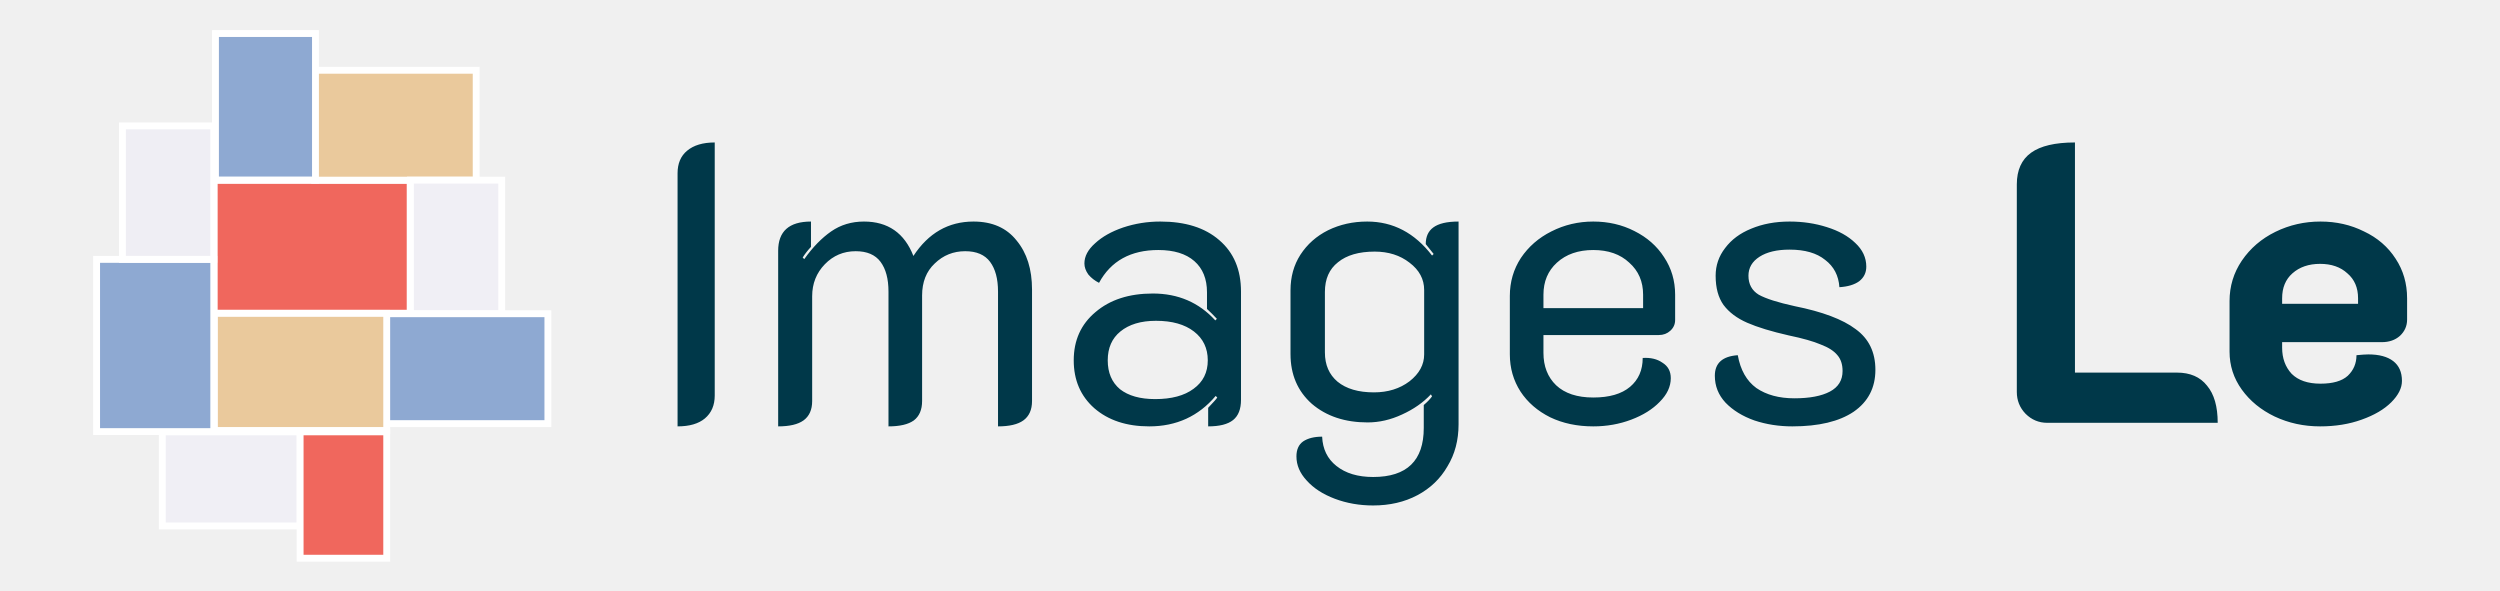
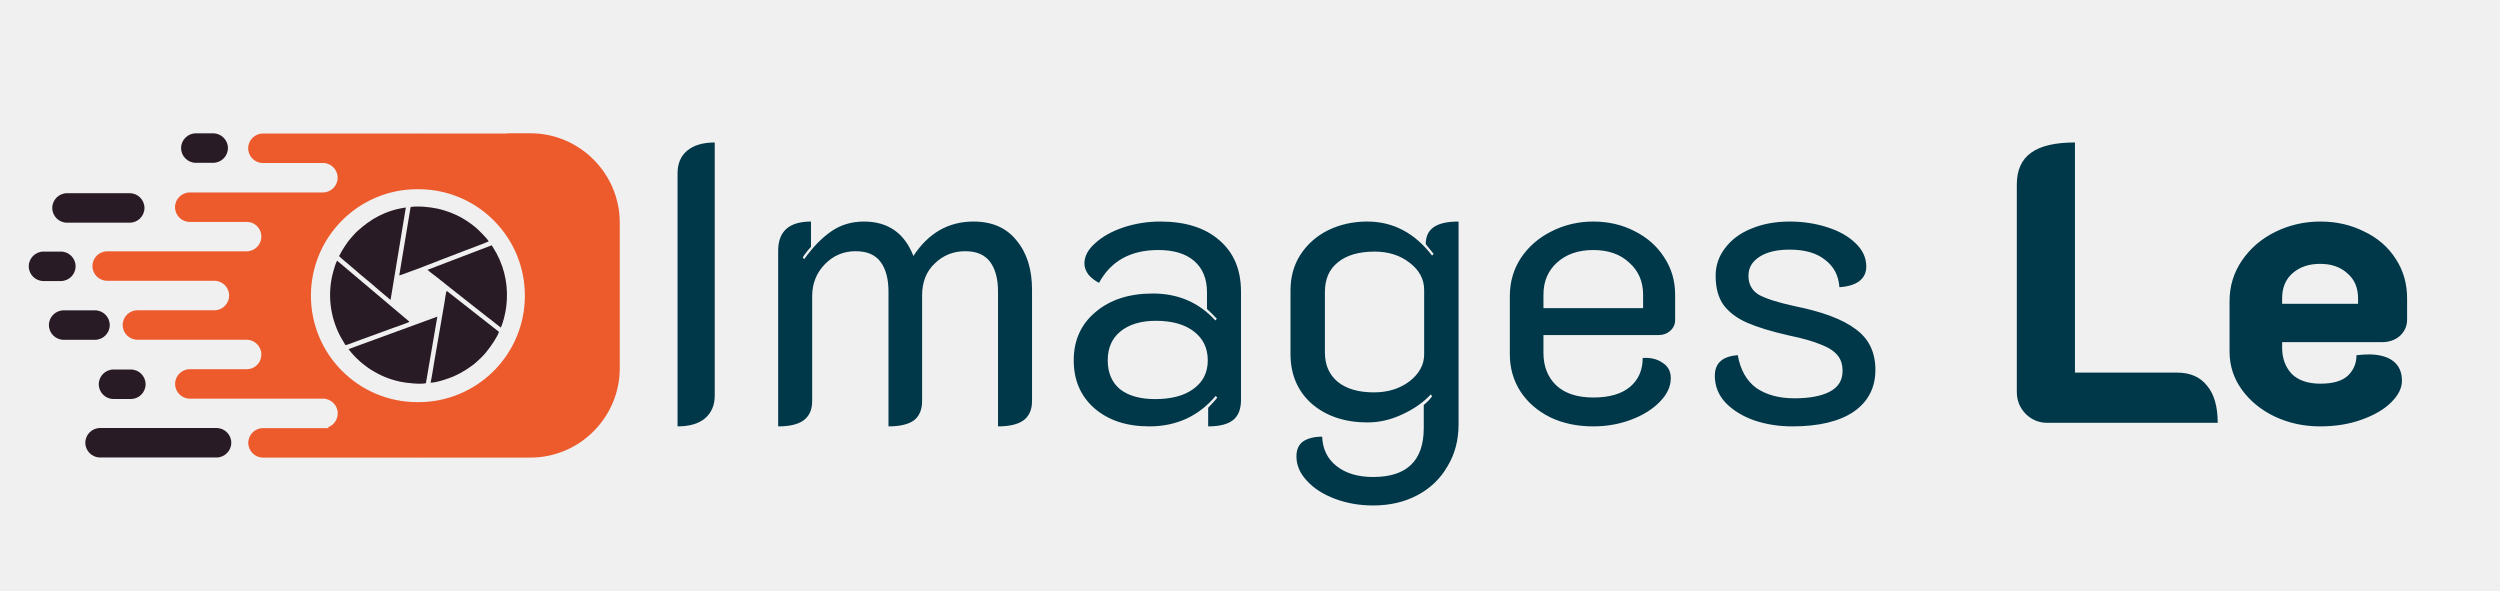
<svg xmlns="http://www.w3.org/2000/svg" width="2099" height="496" viewBox="0 0 2099 496" fill="none">
-   <path d="M568.88 145.508C568.88 137.319 571.536 131.011 576.848 126.584C582.381 121.936 590.128 119.612 600.088 119.612V332.092C600.088 340.281 597.321 346.7 591.788 351.348C586.476 355.775 578.84 357.988 568.88 357.988V145.508ZM653.345 210.58C653.345 194.201 662.531 186.012 680.901 186.012V207.26C678.024 210.359 675.7 213.347 673.929 216.224L675.257 217.552C682.34 207.592 689.865 199.845 697.833 194.312C705.801 188.779 714.987 186.012 725.389 186.012C745.531 186.012 759.364 195.64 766.889 214.896C779.505 195.64 796.327 186.012 817.353 186.012C833.068 186.012 845.131 191.324 853.541 201.948C862.173 212.351 866.489 226.073 866.489 243.116V336.74C866.489 344.044 864.055 349.467 859.185 353.008C854.537 356.328 847.455 357.988 837.937 357.988V244.776C837.937 234.152 835.724 225.852 831.297 219.876C826.871 213.9 819.899 210.912 810.381 210.912C800.421 210.912 791.9 214.343 784.817 221.204C777.735 227.844 774.193 236.808 774.193 248.096V336.74C774.193 344.044 771.869 349.467 767.221 353.008C762.573 356.328 755.491 357.988 745.973 357.988V244.776C745.973 234.152 743.76 225.852 739.333 219.876C734.907 213.9 727.935 210.912 718.417 210.912C708.236 210.912 699.604 214.564 692.521 221.868C685.439 229.172 681.897 238.136 681.897 248.76V336.74C681.897 344.044 679.463 349.467 674.593 353.008C669.945 356.328 662.863 357.988 653.345 357.988V210.58ZM964.915 357.988C945.88 357.988 930.497 352.897 918.767 342.716C907.257 332.535 901.503 319.144 901.503 302.544C901.503 285.723 907.589 272.221 919.763 262.04C931.936 251.637 947.983 246.436 967.903 246.436C989.151 246.436 1006.64 253.961 1020.36 269.012L1021.69 267.684C1019.25 265.028 1016.49 262.261 1013.39 259.384V245.44C1013.39 234.152 1009.85 225.409 1002.76 219.212C995.68 213.015 985.609 209.916 972.551 209.916C949.311 209.916 932.711 219.101 922.751 237.472C919.209 235.701 916.221 233.377 913.787 230.5C911.573 227.401 910.467 224.303 910.467 221.204C910.467 215.228 913.455 209.584 919.431 204.272C925.407 198.739 933.264 194.312 943.003 190.992C952.963 187.672 963.365 186.012 974.21 186.012C995.237 186.012 1011.73 191.213 1023.68 201.616C1035.85 212.019 1041.94 226.405 1041.94 244.776V335.744C1041.94 343.491 1039.73 349.135 1035.3 352.676C1030.87 356.217 1023.9 357.988 1014.38 357.988V342.384C1019.03 337.515 1021.58 334.637 1022.02 333.752L1020.69 332.424C1006.3 349.467 987.712 357.988 964.915 357.988ZM969.895 335.08C983.617 335.08 994.352 332.203 1002.1 326.448C1010.07 320.693 1014.05 312.725 1014.05 302.544C1014.05 292.363 1010.18 284.284 1002.43 278.308C994.684 272.332 984.06 269.344 970.559 269.344C957.943 269.344 947.983 272.332 940.679 278.308C933.596 284.063 930.055 292.141 930.055 302.544C930.055 312.947 933.485 321.025 940.347 326.78C947.429 332.313 957.279 335.08 969.895 335.08ZM1152.89 424.388C1141.38 424.388 1130.65 422.507 1120.69 418.744C1110.73 414.981 1102.87 409.891 1097.12 403.472C1091.36 397.275 1088.49 390.524 1088.49 383.22C1088.49 377.465 1090.37 373.26 1094.13 370.604C1098.11 367.948 1103.43 366.62 1110.07 366.62C1110.51 377.023 1114.49 385.212 1122.02 391.188C1129.76 397.385 1140.06 400.484 1152.89 400.484C1181.22 400.484 1195.39 386.761 1195.39 359.316V340.06C1198.49 337.404 1200.81 334.969 1202.36 332.756L1201.37 331.096C1194.95 337.957 1186.87 343.601 1177.13 348.028C1167.61 352.455 1157.98 354.668 1148.25 354.668C1129.21 354.668 1113.61 349.467 1101.43 339.064C1089.48 328.44 1083.51 314.496 1083.51 297.232V243.78C1083.51 232.492 1086.27 222.532 1091.81 213.9C1097.56 205.047 1105.31 198.185 1115.05 193.316C1125.01 188.447 1135.96 186.012 1147.91 186.012C1169.6 186.012 1187.75 195.529 1202.36 214.564L1203.69 213.236L1197.05 204.936C1197.05 198.739 1199.15 194.091 1203.36 190.992C1207.78 187.672 1214.87 186.012 1224.61 186.012V356.328C1224.61 369.608 1221.51 381.339 1215.31 391.52C1209.33 401.923 1200.92 410.001 1190.08 415.756C1179.23 421.511 1166.84 424.388 1152.89 424.388ZM1153.56 329.436C1165.29 329.436 1175.25 326.337 1183.44 320.14C1191.63 313.721 1195.72 306.196 1195.72 297.564V243.448C1195.72 234.373 1191.63 226.737 1183.44 220.54C1175.47 214.343 1165.73 211.244 1154.22 211.244C1140.94 211.244 1130.65 214.232 1123.35 220.208C1116.04 225.963 1112.39 234.263 1112.39 245.108V295.904C1112.39 306.307 1115.93 314.496 1123.01 320.472C1130.32 326.448 1140.5 329.436 1153.56 329.436ZM1337.71 357.988C1324.21 357.988 1312.15 355.443 1301.53 350.352C1290.9 345.04 1282.6 337.847 1276.63 328.772C1270.65 319.476 1267.66 309.073 1267.66 297.564V248.428C1267.66 236.697 1270.76 226.073 1276.96 216.556C1283.38 207.039 1291.9 199.624 1302.52 194.312C1313.37 188.779 1325.1 186.012 1337.71 186.012C1350.33 186.012 1361.84 188.668 1372.24 193.98C1382.87 199.292 1391.17 206.596 1397.14 215.892C1403.34 225.188 1406.44 235.701 1406.44 247.432V268.68C1406.44 272.221 1405.11 275.209 1402.45 277.644C1399.8 280.079 1396.59 281.296 1392.83 281.296H1295.88V296.236C1295.88 307.524 1299.42 316.599 1306.51 323.46C1313.81 330.321 1324.21 333.752 1337.71 333.752C1351.22 333.752 1361.51 330.764 1368.59 324.788C1375.67 318.812 1379.21 310.733 1379.21 300.552C1385.85 300.109 1391.39 301.437 1395.81 304.536C1400.46 307.413 1402.79 311.729 1402.79 317.484C1402.79 324.567 1399.69 331.207 1393.49 337.404C1387.51 343.601 1379.55 348.581 1369.59 352.344C1359.63 356.107 1349 357.988 1337.71 357.988ZM1379.55 258.72V247.432C1379.55 236.365 1375.67 227.401 1367.93 220.54C1360.4 213.457 1350.33 209.916 1337.71 209.916C1325.1 209.916 1314.92 213.457 1307.17 220.54C1299.64 227.401 1295.88 236.365 1295.88 247.432V258.72H1379.55ZM1504.86 357.988C1493.57 357.988 1482.94 356.328 1472.98 353.008C1463.02 349.467 1454.94 344.487 1448.75 338.068C1442.77 331.649 1439.78 324.124 1439.78 315.492C1439.78 304.868 1446.2 299.113 1459.04 298.228C1461.25 310.623 1466.45 319.808 1474.64 325.784C1483.05 331.539 1493.68 334.416 1506.52 334.416C1519.35 334.416 1529.31 332.535 1536.4 328.772C1543.48 325.009 1547.02 319.255 1547.02 311.508C1547.02 305.975 1545.58 301.548 1542.7 298.228C1539.83 294.687 1535.18 291.699 1528.76 289.264C1522.56 286.608 1513.6 284.063 1501.87 281.628C1487.26 278.308 1475.64 274.767 1467.01 271.004C1458.38 267.241 1451.74 262.261 1447.09 256.064C1442.66 249.867 1440.45 241.677 1440.45 231.496C1440.45 222.864 1443.1 215.117 1448.42 208.256C1453.73 201.173 1461.03 195.751 1470.33 191.988C1479.84 188.004 1490.58 186.012 1502.53 186.012C1513.6 186.012 1524 187.561 1533.74 190.66C1543.7 193.759 1551.67 198.185 1557.64 203.94C1563.84 209.695 1566.94 216.335 1566.94 223.86C1566.94 228.951 1564.95 233.045 1560.96 236.144C1556.98 239.021 1551.45 240.681 1544.36 241.124C1543.7 231.385 1539.72 223.749 1532.41 218.216C1525.33 212.461 1515.37 209.584 1502.53 209.584C1491.91 209.584 1483.5 211.576 1477.3 215.56C1471.1 219.544 1468 224.856 1468 231.496C1468 238.579 1470.88 243.891 1476.64 247.432C1482.61 250.752 1492.68 253.961 1506.85 257.06C1530.09 261.708 1547.13 268.127 1557.98 276.316C1569.04 284.284 1574.58 295.683 1574.58 310.512C1574.58 325.563 1568.49 337.293 1556.32 345.704C1544.14 353.893 1526.99 357.988 1504.86 357.988ZM1718.89 355C1711.8 355 1705.72 352.455 1700.63 347.364C1695.76 342.273 1693.32 336.187 1693.32 329.104V154.804C1693.32 142.852 1697.31 133.999 1705.27 128.244C1713.24 122.489 1725.53 119.612 1742.13 119.612V312.836H1827.78C1838.85 312.836 1847.26 316.488 1853.01 323.792C1858.99 330.875 1861.98 341.277 1861.98 355H1718.89ZM1947.96 357.988C1934.23 357.988 1921.51 355.221 1909.78 349.688C1898.27 344.155 1889.08 336.629 1882.22 327.112C1875.36 317.595 1871.93 306.971 1871.93 295.24V252.744C1871.93 240.349 1875.36 229.061 1882.22 218.88C1889.3 208.477 1898.71 200.399 1910.44 194.644C1922.17 188.889 1934.79 186.012 1948.29 186.012C1961.57 186.012 1973.74 188.779 1984.81 194.312C1996.1 199.624 2004.95 207.26 2011.37 217.22C2017.79 226.959 2021 238.025 2021 250.42V268.348C2021 273.66 2019 278.197 2015.02 281.96C2011.04 285.501 2005.95 287.272 1999.75 287.272H1916.08V291.92C1916.08 300.773 1918.74 308.077 1924.05 313.832C1929.59 319.365 1937.66 322.132 1948.29 322.132C1958.69 322.132 1966.33 319.919 1971.2 315.492C1976.07 310.844 1978.5 305.089 1978.5 298.228C1982.93 297.785 1986.25 297.564 1988.46 297.564C1997.53 297.564 2004.51 299.445 2009.38 303.208C2014.25 306.971 2016.68 312.504 2016.68 319.808C2016.68 325.784 2013.69 331.76 2007.72 337.736C2001.74 343.712 1993.44 348.581 1982.82 352.344C1972.41 356.107 1960.79 357.988 1947.96 357.988ZM1979.83 255.068V250.42C1979.83 241.567 1976.84 234.595 1970.86 229.504C1965.11 224.192 1957.47 221.536 1947.96 221.536C1938.44 221.536 1930.69 224.192 1924.72 229.504C1918.96 234.595 1916.08 241.567 1916.08 250.42V255.068H1979.83Z" fill="#003849" />
-   <path d="M179.777 262.974V151.402H344.383V262.974H179.777Z" fill="#F0675D" />
-   <path d="M347.267 148.52H176.892V265.858H347.267V148.52ZM341.498 154.285V260.094H182.664V154.285H341.498Z" fill="white" />
-   <path d="M264.197 151.26V59.002H399.805V151.26H264.197Z" fill="#EAC99C" />
-   <path d="M402.692 56.117H261.315V154.142H402.692V56.117ZM396.922 61.884V148.375H267.084V61.884H396.922Z" fill="white" />
-   <path d="M136.282 441.577V362.583H251.982V441.577H136.282Z" fill="#F0EFF5" />
-   <path d="M254.867 359.701H133.397V444.462H254.867V359.701ZM249.095 365.466V438.695H139.166V365.466H249.095Z" fill="white" />
-   <path d="M324.402 355.666V263.409H460.01V355.666H324.402Z" fill="#8EA9D2" />
-   <path d="M462.896 260.524H321.517V358.546H462.896V260.524ZM457.125 266.291V352.782H327.289V266.291H457.125Z" fill="white" />
-   <path d="M179.993 361.431V263.119H324.689V361.431H179.993Z" fill="#EAC99C" />
-   <path d="M327.576 260.236H177.108V364.311H327.576V260.236ZM321.805 266.003V358.546H182.88V266.003H321.805Z" fill="white" />
-   <path d="M81.101 362.367V217.783H179.489V362.367H81.101Z" fill="#8EA9D2" />
-   <path d="M182.374 214.901H78.216V365.25H182.374V214.901ZM176.604 220.668V359.483H83.988V220.668H176.604Z" fill="white" />
-   <path d="M344.599 263.264V151.26H421.251V263.264H344.599Z" fill="#F0EFF5" />
-   <path d="M424.136 148.375H341.712V266.148H424.136V148.375ZM418.366 154.142V260.381H347.483V154.142H418.366Z" fill="white" />
-   <path d="M102.812 217.712V105.706H179.466V217.712H102.812Z" fill="#EFEEF4" />
-   <path d="M182.351 102.824H99.929V220.594H182.351V102.824ZM176.579 108.588V214.83H105.698V108.588H176.579Z" fill="white" />
-   <path d="M251.982 468.678V362.583H324.689V468.678H251.982Z" fill="#F0675D" />
-   <path d="M327.576 359.701H249.095V471.562H327.576V359.701ZM321.805 365.466V465.795H254.867V365.466H321.805Z" fill="white" />
-   <path d="M180.908 151.115V28.154H264.869V151.115H180.908Z" fill="#8EA9D2" />
-   <path d="M267.753 25.27H178.021V153.997H267.753V25.27ZM261.984 31.037V148.23H183.793V31.037H261.984Z" fill="white" />
+   <g clip-path="url(#clip0_305_2)">
+     <path d="M568.88 145.508C568.88 137.319 571.536 131.011 576.848 126.584C582.381 121.936 590.128 119.612 600.088 119.612V332.092C600.088 340.281 597.321 346.7 591.788 351.348C586.476 355.775 578.84 357.988 568.88 357.988V145.508ZM653.345 210.58C653.345 194.201 662.531 186.012 680.901 186.012V207.26C678.024 210.359 675.7 213.347 673.929 216.224L675.257 217.552C682.34 207.592 689.865 199.845 697.833 194.312C705.801 188.779 714.987 186.012 725.389 186.012C745.531 186.012 759.364 195.64 766.889 214.896C779.505 195.64 796.327 186.012 817.353 186.012C833.068 186.012 845.131 191.324 853.541 201.948C862.173 212.351 866.489 226.073 866.489 243.116V336.74C866.489 344.044 864.055 349.467 859.185 353.008C854.537 356.328 847.455 357.988 837.937 357.988V244.776C837.937 234.152 835.724 225.852 831.297 219.876C826.871 213.9 819.899 210.912 810.381 210.912C800.421 210.912 791.9 214.343 784.817 221.204C777.735 227.844 774.193 236.808 774.193 248.096V336.74C774.193 344.044 771.869 349.467 767.221 353.008C762.573 356.328 755.491 357.988 745.973 357.988V244.776C745.973 234.152 743.76 225.852 739.333 219.876C734.907 213.9 727.935 210.912 718.417 210.912C708.236 210.912 699.604 214.564 692.521 221.868C685.439 229.172 681.897 238.136 681.897 248.76V336.74C681.897 344.044 679.463 349.467 674.593 353.008C669.945 356.328 662.863 357.988 653.345 357.988V210.58ZM964.915 357.988C945.88 357.988 930.497 352.897 918.767 342.716C907.257 332.535 901.503 319.144 901.503 302.544C901.503 285.723 907.589 272.221 919.763 262.04C931.936 251.637 947.983 246.436 967.903 246.436C989.151 246.436 1006.64 253.961 1020.36 269.012L1021.69 267.684C1019.25 265.028 1016.49 262.261 1013.39 259.384V245.44C1013.39 234.152 1009.85 225.409 1002.76 219.212C995.68 213.015 985.609 209.916 972.551 209.916C949.311 209.916 932.711 219.101 922.751 237.472C919.209 235.701 916.221 233.377 913.787 230.5C911.573 227.401 910.467 224.303 910.467 221.204C910.467 215.228 913.455 209.584 919.431 204.272C925.407 198.739 933.264 194.312 943.003 190.992C952.963 187.672 963.365 186.012 974.21 186.012C995.237 186.012 1011.73 191.213 1023.68 201.616C1035.85 212.019 1041.94 226.405 1041.94 244.776V335.744C1041.94 343.491 1039.73 349.135 1035.3 352.676C1030.87 356.217 1023.9 357.988 1014.38 357.988V342.384C1019.03 337.515 1021.58 334.637 1022.02 333.752L1020.69 332.424C1006.3 349.467 987.712 357.988 964.915 357.988ZM969.895 335.08C983.617 335.08 994.352 332.203 1002.1 326.448C1010.07 320.693 1014.05 312.725 1014.05 302.544C1014.05 292.363 1010.18 284.284 1002.43 278.308C994.684 272.332 984.06 269.344 970.559 269.344C957.943 269.344 947.983 272.332 940.679 278.308C933.596 284.063 930.055 292.141 930.055 302.544C930.055 312.947 933.485 321.025 940.347 326.78C947.429 332.313 957.279 335.08 969.895 335.08ZM1152.89 424.388C1141.38 424.388 1130.65 422.507 1120.69 418.744C1110.73 414.981 1102.87 409.891 1097.12 403.472C1091.36 397.275 1088.49 390.524 1088.49 383.22C1088.49 377.465 1090.37 373.26 1094.13 370.604C1098.11 367.948 1103.43 366.62 1110.07 366.62C1110.51 377.023 1114.49 385.212 1122.02 391.188C1129.76 397.385 1140.06 400.484 1152.89 400.484C1181.22 400.484 1195.39 386.761 1195.39 359.316V340.06C1198.49 337.404 1200.81 334.969 1202.36 332.756L1201.37 331.096C1194.95 337.957 1186.87 343.601 1177.13 348.028C1167.61 352.455 1157.98 354.668 1148.25 354.668C1129.21 354.668 1113.61 349.467 1101.43 339.064C1089.48 328.44 1083.51 314.496 1083.51 297.232V243.78C1083.51 232.492 1086.27 222.532 1091.81 213.9C1097.56 205.047 1105.31 198.185 1115.05 193.316C1125.01 188.447 1135.96 186.012 1147.91 186.012C1169.6 186.012 1187.75 195.529 1202.36 214.564L1203.69 213.236L1197.05 204.936C1197.05 198.739 1199.15 194.091 1203.36 190.992C1207.78 187.672 1214.87 186.012 1224.61 186.012V356.328C1224.61 369.608 1221.51 381.339 1215.31 391.52C1209.33 401.923 1200.92 410.001 1190.08 415.756C1179.23 421.511 1166.84 424.388 1152.89 424.388ZM1153.56 329.436C1165.29 329.436 1175.25 326.337 1183.44 320.14C1191.63 313.721 1195.72 306.196 1195.72 297.564V243.448C1195.72 234.373 1191.63 226.737 1183.44 220.54C1175.47 214.343 1165.73 211.244 1154.22 211.244C1140.94 211.244 1130.65 214.232 1123.35 220.208C1116.04 225.963 1112.39 234.263 1112.39 245.108V295.904C1112.39 306.307 1115.93 314.496 1123.01 320.472C1130.32 326.448 1140.5 329.436 1153.56 329.436ZM1337.71 357.988C1324.21 357.988 1312.15 355.443 1301.53 350.352C1290.9 345.04 1282.6 337.847 1276.63 328.772C1270.65 319.476 1267.66 309.073 1267.66 297.564V248.428C1267.66 236.697 1270.76 226.073 1276.96 216.556C1283.38 207.039 1291.9 199.624 1302.52 194.312C1313.37 188.779 1325.1 186.012 1337.71 186.012C1350.33 186.012 1361.84 188.668 1372.24 193.98C1382.87 199.292 1391.17 206.596 1397.14 215.892C1403.34 225.188 1406.44 235.701 1406.44 247.432V268.68C1406.44 272.221 1405.11 275.209 1402.45 277.644C1399.8 280.079 1396.59 281.296 1392.83 281.296H1295.88V296.236C1295.88 307.524 1299.42 316.599 1306.51 323.46C1313.81 330.321 1324.21 333.752 1337.71 333.752C1351.22 333.752 1361.51 330.764 1368.59 324.788C1375.67 318.812 1379.21 310.733 1379.21 300.552C1385.85 300.109 1391.39 301.437 1395.81 304.536C1400.46 307.413 1402.79 311.729 1402.79 317.484C1402.79 324.567 1399.69 331.207 1393.49 337.404C1387.51 343.601 1379.55 348.581 1369.59 352.344C1359.63 356.107 1349 357.988 1337.71 357.988ZM1379.55 258.72V247.432C1379.55 236.365 1375.67 227.401 1367.93 220.54C1360.4 213.457 1350.33 209.916 1337.71 209.916C1325.1 209.916 1314.92 213.457 1307.17 220.54C1299.64 227.401 1295.88 236.365 1295.88 247.432V258.72H1379.55ZM1504.86 357.988C1493.57 357.988 1482.94 356.328 1472.98 353.008C1463.02 349.467 1454.94 344.487 1448.75 338.068C1442.77 331.649 1439.78 324.124 1439.78 315.492C1439.78 304.868 1446.2 299.113 1459.04 298.228C1461.25 310.623 1466.45 319.808 1474.64 325.784C1483.05 331.539 1493.68 334.416 1506.52 334.416C1519.35 334.416 1529.31 332.535 1536.4 328.772C1543.48 325.009 1547.02 319.255 1547.02 311.508C1547.02 305.975 1545.58 301.548 1542.7 298.228C1539.83 294.687 1535.18 291.699 1528.76 289.264C1522.56 286.608 1513.6 284.063 1501.87 281.628C1487.26 278.308 1475.64 274.767 1467.01 271.004C1458.38 267.241 1451.74 262.261 1447.09 256.064C1442.66 249.867 1440.45 241.677 1440.45 231.496C1440.45 222.864 1443.1 215.117 1448.42 208.256C1453.73 201.173 1461.03 195.751 1470.33 191.988C1479.84 188.004 1490.58 186.012 1502.53 186.012C1513.6 186.012 1524 187.561 1533.74 190.66C1543.7 193.759 1551.67 198.185 1557.64 203.94C1563.84 209.695 1566.94 216.335 1566.94 223.86C1566.94 228.951 1564.95 233.045 1560.96 236.144C1556.98 239.021 1551.45 240.681 1544.36 241.124C1543.7 231.385 1539.72 223.749 1532.41 218.216C1525.33 212.461 1515.37 209.584 1502.53 209.584C1491.91 209.584 1483.5 211.576 1477.3 215.56C1471.1 219.544 1468 224.856 1468 231.496C1468 238.579 1470.88 243.891 1476.64 247.432C1482.61 250.752 1492.68 253.961 1506.85 257.06C1530.09 261.708 1547.13 268.127 1557.98 276.316C1569.04 284.284 1574.58 295.683 1574.58 310.512C1574.58 325.563 1568.49 337.293 1556.32 345.704C1544.14 353.893 1526.99 357.988 1504.86 357.988ZM1718.89 355C1711.8 355 1705.72 352.455 1700.63 347.364C1695.76 342.273 1693.32 336.187 1693.32 329.104V154.804C1693.32 142.852 1697.31 133.999 1705.27 128.244C1713.24 122.489 1725.53 119.612 1742.13 119.612V312.836H1827.78C1838.85 312.836 1847.26 316.488 1853.01 323.792C1858.99 330.875 1861.98 341.277 1861.98 355H1718.89ZM1947.96 357.988C1934.23 357.988 1921.51 355.221 1909.78 349.688C1898.27 344.155 1889.08 336.629 1882.22 327.112C1875.36 317.595 1871.93 306.971 1871.93 295.24V252.744C1871.93 240.349 1875.36 229.061 1882.22 218.88C1889.3 208.477 1898.71 200.399 1910.44 194.644C1922.17 188.889 1934.79 186.012 1948.29 186.012C1961.57 186.012 1973.74 188.779 1984.81 194.312C1996.1 199.624 2004.95 207.26 2011.37 217.22C2017.79 226.959 2021 238.025 2021 250.42V268.348C2021 273.66 2019 278.197 2015.02 281.96C2011.04 285.501 2005.95 287.272 1999.75 287.272H1916.08V291.92C1916.08 300.773 1918.74 308.077 1924.05 313.832C1929.59 319.365 1937.66 322.132 1948.29 322.132C1958.69 322.132 1966.33 319.919 1971.2 315.492C1976.07 310.844 1978.5 305.089 1978.5 298.228C1982.93 297.785 1986.25 297.564 1988.46 297.564C1997.53 297.564 2004.51 299.445 2009.38 303.208C2014.25 306.971 2016.68 312.504 2016.68 319.808C2016.68 325.784 2013.69 331.76 2007.72 337.736C2001.74 343.712 1993.44 348.581 1982.82 352.344C1972.41 356.107 1960.79 357.988 1947.96 357.988ZM1979.83 255.068V250.42C1979.83 241.567 1976.84 234.595 1970.86 229.504C1965.11 224.192 1957.47 221.536 1947.96 221.536C1938.44 221.536 1930.69 224.192 1924.72 229.504C1918.96 234.595 1916.08 241.567 1916.08 250.42V255.068H1979.83Z" fill="#003849" />
+     <path fill-rule="evenodd" clip-rule="evenodd" d="M344.748 173.795L335.206 231.278C338.407 230.36 341.643 228.937 344.811 227.849C353.248 224.925 364.111 220.409 372.861 217.122C379.054 214.793 385.48 212.323 391.606 209.931C394.128 208.951 409.337 203.318 410.312 202.667C409.388 200.519 400.814 192.013 398.814 190.534C397.726 189.735 396.729 188.789 395.533 187.979C394.332 187.163 393.266 186.386 391.94 185.491C385.067 180.782 375.15 176.759 366.656 175.036C360.677 173.823 350.908 172.764 344.748 173.795ZM284.654 215.026C285.577 216.193 295.845 224.534 297.953 226.45C303.303 231.317 311.389 237.517 316.914 242.549C319.957 245.314 324.518 248.844 327.811 251.717C327.969 251.474 327.862 251.757 328.02 251.236L340.748 174.22C323.487 176.657 311.083 184.035 300.061 194.053C297.908 196.02 296.367 198.009 294.219 200.36C293.358 201.307 292.281 202.678 291.556 203.772C289.431 206.934 288.887 207.483 286.779 211.144C286.099 212.311 285.385 213.972 284.671 215.037L284.654 215.026ZM358.943 226.552C359.516 226.971 360.009 227.521 360.643 228.002C361.335 228.541 361.816 228.966 362.593 229.555C363.307 230.105 363.839 230.405 364.616 231.051L372.339 237.126C373.031 237.647 373.586 238.197 374.255 238.701C375.66 239.783 376.606 240.605 378.04 241.699L408.889 265.986C410.21 266.944 411.558 268.06 412.856 269.04L420.466 275.03C422.444 271.137 424.359 262.83 425 257.832C427.04 242.112 424.337 226.563 416.953 212.816C415.593 210.294 414.165 208.22 412.856 205.942L358.943 226.552ZM361.516 321.321C366.701 321.281 376.935 317.717 381.179 315.875C387.435 313.155 395.714 308.027 400.31 303.698C401.534 302.542 402.492 301.765 403.591 300.677C404.73 299.544 405.461 298.626 406.674 297.447C407.643 296.501 408.527 295.181 409.411 294.098C411.921 291.033 417.933 282.397 418.914 278.589L375.02 244.186C374.255 245.728 373.603 251.695 373.212 253.888L364.871 302.105C363.771 308.401 362.848 315.184 361.527 321.321H361.516ZM367.177 265.861L292.632 293.118C294.91 296.172 298.22 299.924 301.081 302.349C302.05 303.159 303.104 304.389 304.164 305.103C306.21 306.508 308.221 308.39 311.038 310.146C319.073 315.195 326.179 318.272 335.993 320.471C340.459 321.463 353.197 322.93 357.6 321.718L367.188 265.861H367.177ZM283.033 218.856C282.036 220.483 280.63 225.067 280.013 227.266C274.618 246.068 276.896 265.776 285.963 282.867L290.111 289.831C292.865 289.1 300.345 286.108 303.762 284.918C308.284 283.343 312.636 281.677 317.123 280.056C321.572 278.453 326.031 276.838 330.468 275.177C331.681 274.73 342.856 271.018 343.757 270.106L283.033 218.856Z" fill="#291B25" />
+     <path fill-rule="evenodd" clip-rule="evenodd" d="M108.936 162.224H56.236C49.436 162.224 43.871 167.794 43.871 174.6C43.871 181.4 49.436 186.97 56.236 186.97H108.936C115.736 186.97 121.301 181.4 121.301 174.6C121.301 167.794 115.736 162.224 108.936 162.224Z" fill="#291B25" />
+     <path fill-rule="evenodd" clip-rule="evenodd" d="M356.377 337.499C354.716 337.596 353.039 337.635 351.356 337.635C351.197 337.635 351.027 337.635 350.869 337.635C350.716 337.635 350.557 337.635 350.387 337.635C301.059 337.635 261.052 297.606 261.052 248.249C261.052 198.893 301.059 158.863 350.387 158.863C350.546 158.863 350.699 158.863 350.869 158.863C351.027 158.863 351.186 158.863 351.356 158.863C353.039 158.863 354.716 158.914 356.377 158.999C403.376 161.606 440.691 200.564 440.691 248.249C440.691 295.917 403.376 334.893 356.377 337.499ZM425.862 112.119H353.164C352.399 112.079 351.645 112.068 350.886 112.068C350.121 112.057 349.367 112.068 348.602 112.119H220.734C213.934 112.119 208.369 117.684 208.369 124.489C208.369 131.295 213.934 136.86 220.734 136.86H271.416C271.524 136.86 271.626 136.871 271.734 136.871H271.745C271.949 136.888 272.159 136.899 272.363 136.922H272.374C272.47 136.933 272.584 136.945 272.68 136.956C272.98 136.996 273.286 137.041 273.587 137.103H273.598L273.893 137.166L274.182 137.239L274.471 137.324L274.754 137.409H274.777L275.054 137.494H275.077L275.258 137.551C275.491 137.636 275.723 137.721 275.95 137.817C280.375 139.71 283.492 144.113 283.492 149.207C283.492 156.013 277.927 161.583 271.127 161.583H159.307C152.507 161.583 146.942 167.148 146.942 173.954C146.942 180.759 152.507 186.324 159.307 186.324H207.423L207.649 186.341H207.746L207.967 186.352H208.04L208.318 186.375H208.341L208.607 186.398L208.692 186.409L208.902 186.437L209.242 186.483H209.264L209.542 186.534L209.616 186.545L209.82 186.596L209.905 186.619L210.126 186.664L210.171 186.681L210.437 186.749L210.5 186.766L210.704 186.823L210.789 186.851L210.976 186.908L211.061 186.936L211.31 187.015L211.338 187.032L211.565 187.117L211.639 187.14L211.831 187.214L211.905 187.248L212.149 187.355H212.16L212.404 187.48L212.477 187.514L212.659 187.599L212.732 187.639L212.925 187.746L212.959 187.769L213.203 187.905L213.254 187.928L213.435 188.035L213.509 188.075L213.69 188.183L213.735 188.217L213.968 188.364L214.002 188.387L214.183 188.523L214.257 188.568L214.415 188.693L214.478 188.738L214.693 188.908L214.903 189.078L214.959 189.129L215.118 189.259L215.18 189.31L215.362 189.469L215.384 189.492L215.577 189.673L215.979 190.075L216.03 190.121L216.212 190.319L216.246 190.353L216.393 190.512L216.455 190.574L216.586 190.733L216.62 190.778L216.79 190.999L216.807 191.01L216.96 191.203L217.011 191.277L217.118 191.424L217.169 191.492L217.311 191.702L217.328 191.724L217.481 191.957L217.521 192.002L217.628 192.183L217.662 192.257L217.776 192.45L217.798 192.489L217.934 192.733L217.968 192.79L218.065 192.977L218.099 193.045L218.201 193.226L218.223 193.288L218.342 193.532L218.354 193.566L218.45 193.787L218.49 193.861L218.563 194.053L218.586 194.127L218.597 194.172C218.694 194.405 218.767 194.648 218.852 194.892C219.226 196.076 219.436 197.329 219.436 198.638C219.436 205.443 213.871 211.014 207.071 211.014H89.975C83.175 211.014 77.611 216.578 77.611 223.384C77.611 230.19 83.175 235.754 89.975 235.754H180.931L180.92 235.794C181.237 235.817 181.537 235.851 181.843 235.89C187.793 236.774 192.389 241.942 192.389 248.13C192.389 254.313 187.793 259.481 181.843 260.365C181.537 260.416 181.237 260.45 180.92 260.467L180.931 260.501H115.362C108.556 260.501 102.997 266.071 102.997 272.871C102.997 279.677 108.556 285.247 115.362 285.247H207.071C213.871 285.247 219.436 290.812 219.436 297.617C219.436 298.926 219.226 300.179 218.852 301.369C218.779 301.607 218.694 301.839 218.597 302.083L218.586 302.117L218.563 302.19L218.49 302.372L218.45 302.457L218.371 302.666L218.354 302.7L218.246 302.944L218.212 303.018L218.127 303.199L218.087 303.284L218.002 303.454L217.968 303.528L217.832 303.754L217.81 303.805L217.702 303.987L217.651 304.06L217.543 304.23L217.509 304.287L217.362 304.519L217.339 304.559L217.203 304.752L217.141 304.825L217.033 304.967L216.988 305.041L216.841 305.233L216.818 305.262L216.648 305.466L216.597 305.517L216.467 305.67L216.404 305.732L216.268 305.891L216.223 305.942L216.042 306.134L215.991 306.18L215.849 306.327L215.787 306.389L215.639 306.531L215.594 306.582L215.396 306.763L215.362 306.786L215.192 306.933L215.129 306.996L214.988 307.115L214.914 307.177L214.721 307.336L214.704 307.347L214.5 307.506L214.438 307.551L214.285 307.676L214.211 307.721L214.03 307.857L213.99 307.88L213.764 308.027L213.713 308.061L213.531 308.169L213.458 308.208L213.276 308.316L213.225 308.339L212.948 308.497L212.755 308.605L212.681 308.645L212.5 308.73L212.426 308.764L212.183 308.888L212.171 308.9L211.933 309.007L211.86 309.047L211.661 309.115L211.593 309.143L211.361 309.228L211.338 309.24L211.083 309.325L210.998 309.347L210.817 309.41L210.732 309.432L210.522 309.495L210.466 309.506L210.199 309.58L210.148 309.591L209.933 309.636L209.848 309.665L209.797 309.676C209.117 309.823 208.454 309.92 207.797 309.954H207.723L207.564 309.965H159.381C152.575 309.965 147.01 315.535 147.01 322.341C147.01 329.141 152.575 334.711 159.381 334.711H271.201C278.001 334.711 283.566 340.276 283.566 347.082C283.566 352.176 280.449 356.579 276.023 358.472C275.797 358.568 275.564 358.67 275.332 358.738L276.046 359.458H220.819C214.019 359.458 208.454 365.022 208.454 371.828C208.454 378.634 214.019 384.198 220.819 384.198H348.698H348.642C349.418 384.238 350.194 384.261 350.971 384.249C351.741 384.261 352.518 384.249 353.294 384.198H353.237H445.366C486.608 384.198 520.348 350.442 520.348 309.177V186.919C520.348 145.654 486.608 111.898 445.366 111.898H425.935L425.862 112.119Z" fill="#ED5B2D" />
+     <path fill-rule="evenodd" clip-rule="evenodd" d="M79.781 260.563H53.425C46.626 260.563 41.061 266.128 41.061 272.933C41.061 279.739 46.626 285.304 53.425 285.304H79.781C86.581 285.304 92.146 279.739 92.146 272.933C92.146 266.128 86.581 260.563 79.781 260.563Z" fill="#291B25" />
+     <path fill-rule="evenodd" clip-rule="evenodd" d="M181.815 359.361H83.997C77.197 359.361 71.632 364.926 71.632 371.732C71.632 378.537 77.197 384.102 83.997 384.102H181.815C188.621 384.102 194.185 378.537 194.185 371.732C194.185 364.926 188.621 359.361 181.815 359.361Z" fill="#291B25" />
+     <path fill-rule="evenodd" clip-rule="evenodd" d="M179.004 111.949H164.407C157.607 111.949 152.042 117.514 152.042 124.319C152.042 131.125 157.607 136.69 164.407 136.69H179.004C185.804 136.69 191.369 131.125 191.369 124.319C191.369 117.514 185.804 111.949 179.004 111.949Z" fill="#291B25" />
+     <path fill-rule="evenodd" clip-rule="evenodd" d="M109.882 310.243H95.285C88.485 310.243 82.92 315.813 82.92 322.619C82.92 329.424 88.485 334.989 95.285 334.989H109.882C116.682 334.989 122.247 329.424 122.247 322.619C122.247 315.813 116.682 310.243 109.882 310.243Z" fill="#291B25" />
+     <path fill-rule="evenodd" clip-rule="evenodd" d="M51.108 211.218H36.51C29.71 211.218 24.146 216.782 24.146 223.588C24.146 230.394 29.71 235.964 36.51 235.964H51.108C57.908 235.964 63.472 230.394 63.472 223.588C63.472 216.782 57.908 211.218 51.108 211.218Z" fill="#291B25" />
+   </g>
+   <defs>
+     <clipPath id="clip0_305_2">
+       <rect width="2099" height="496" fill="white" />
+     </clipPath>
+   </defs>
</svg>
